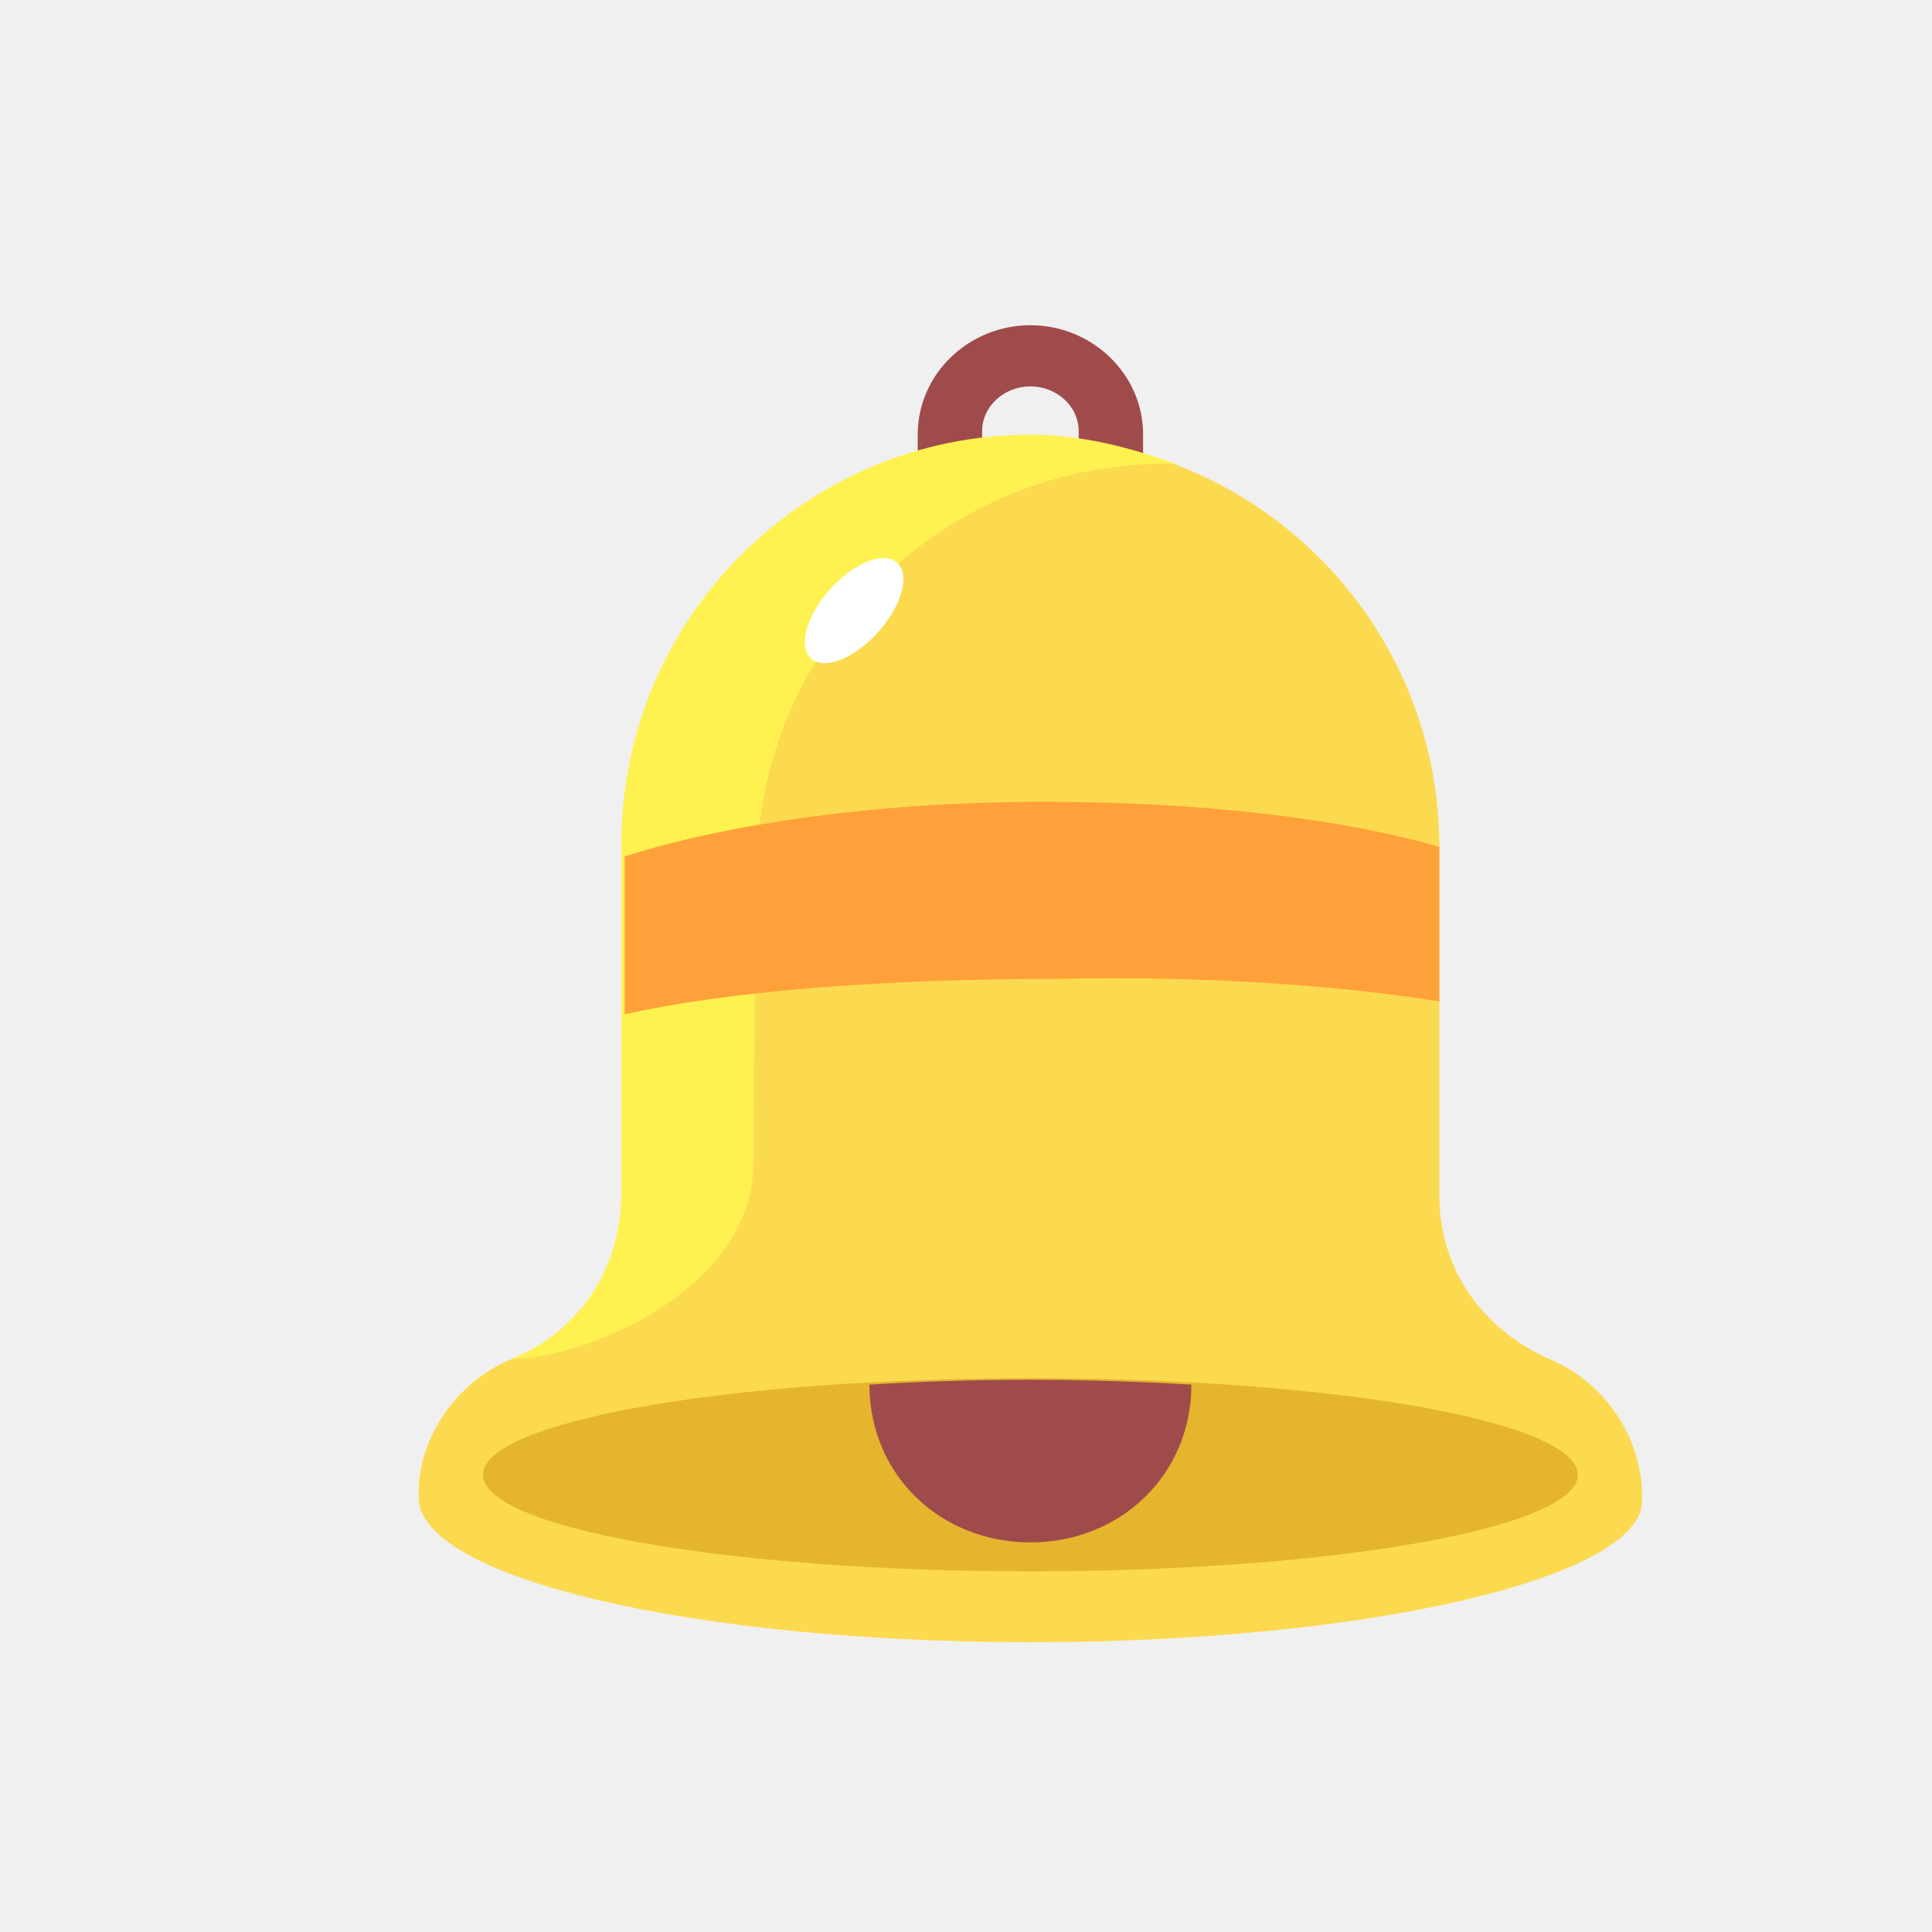
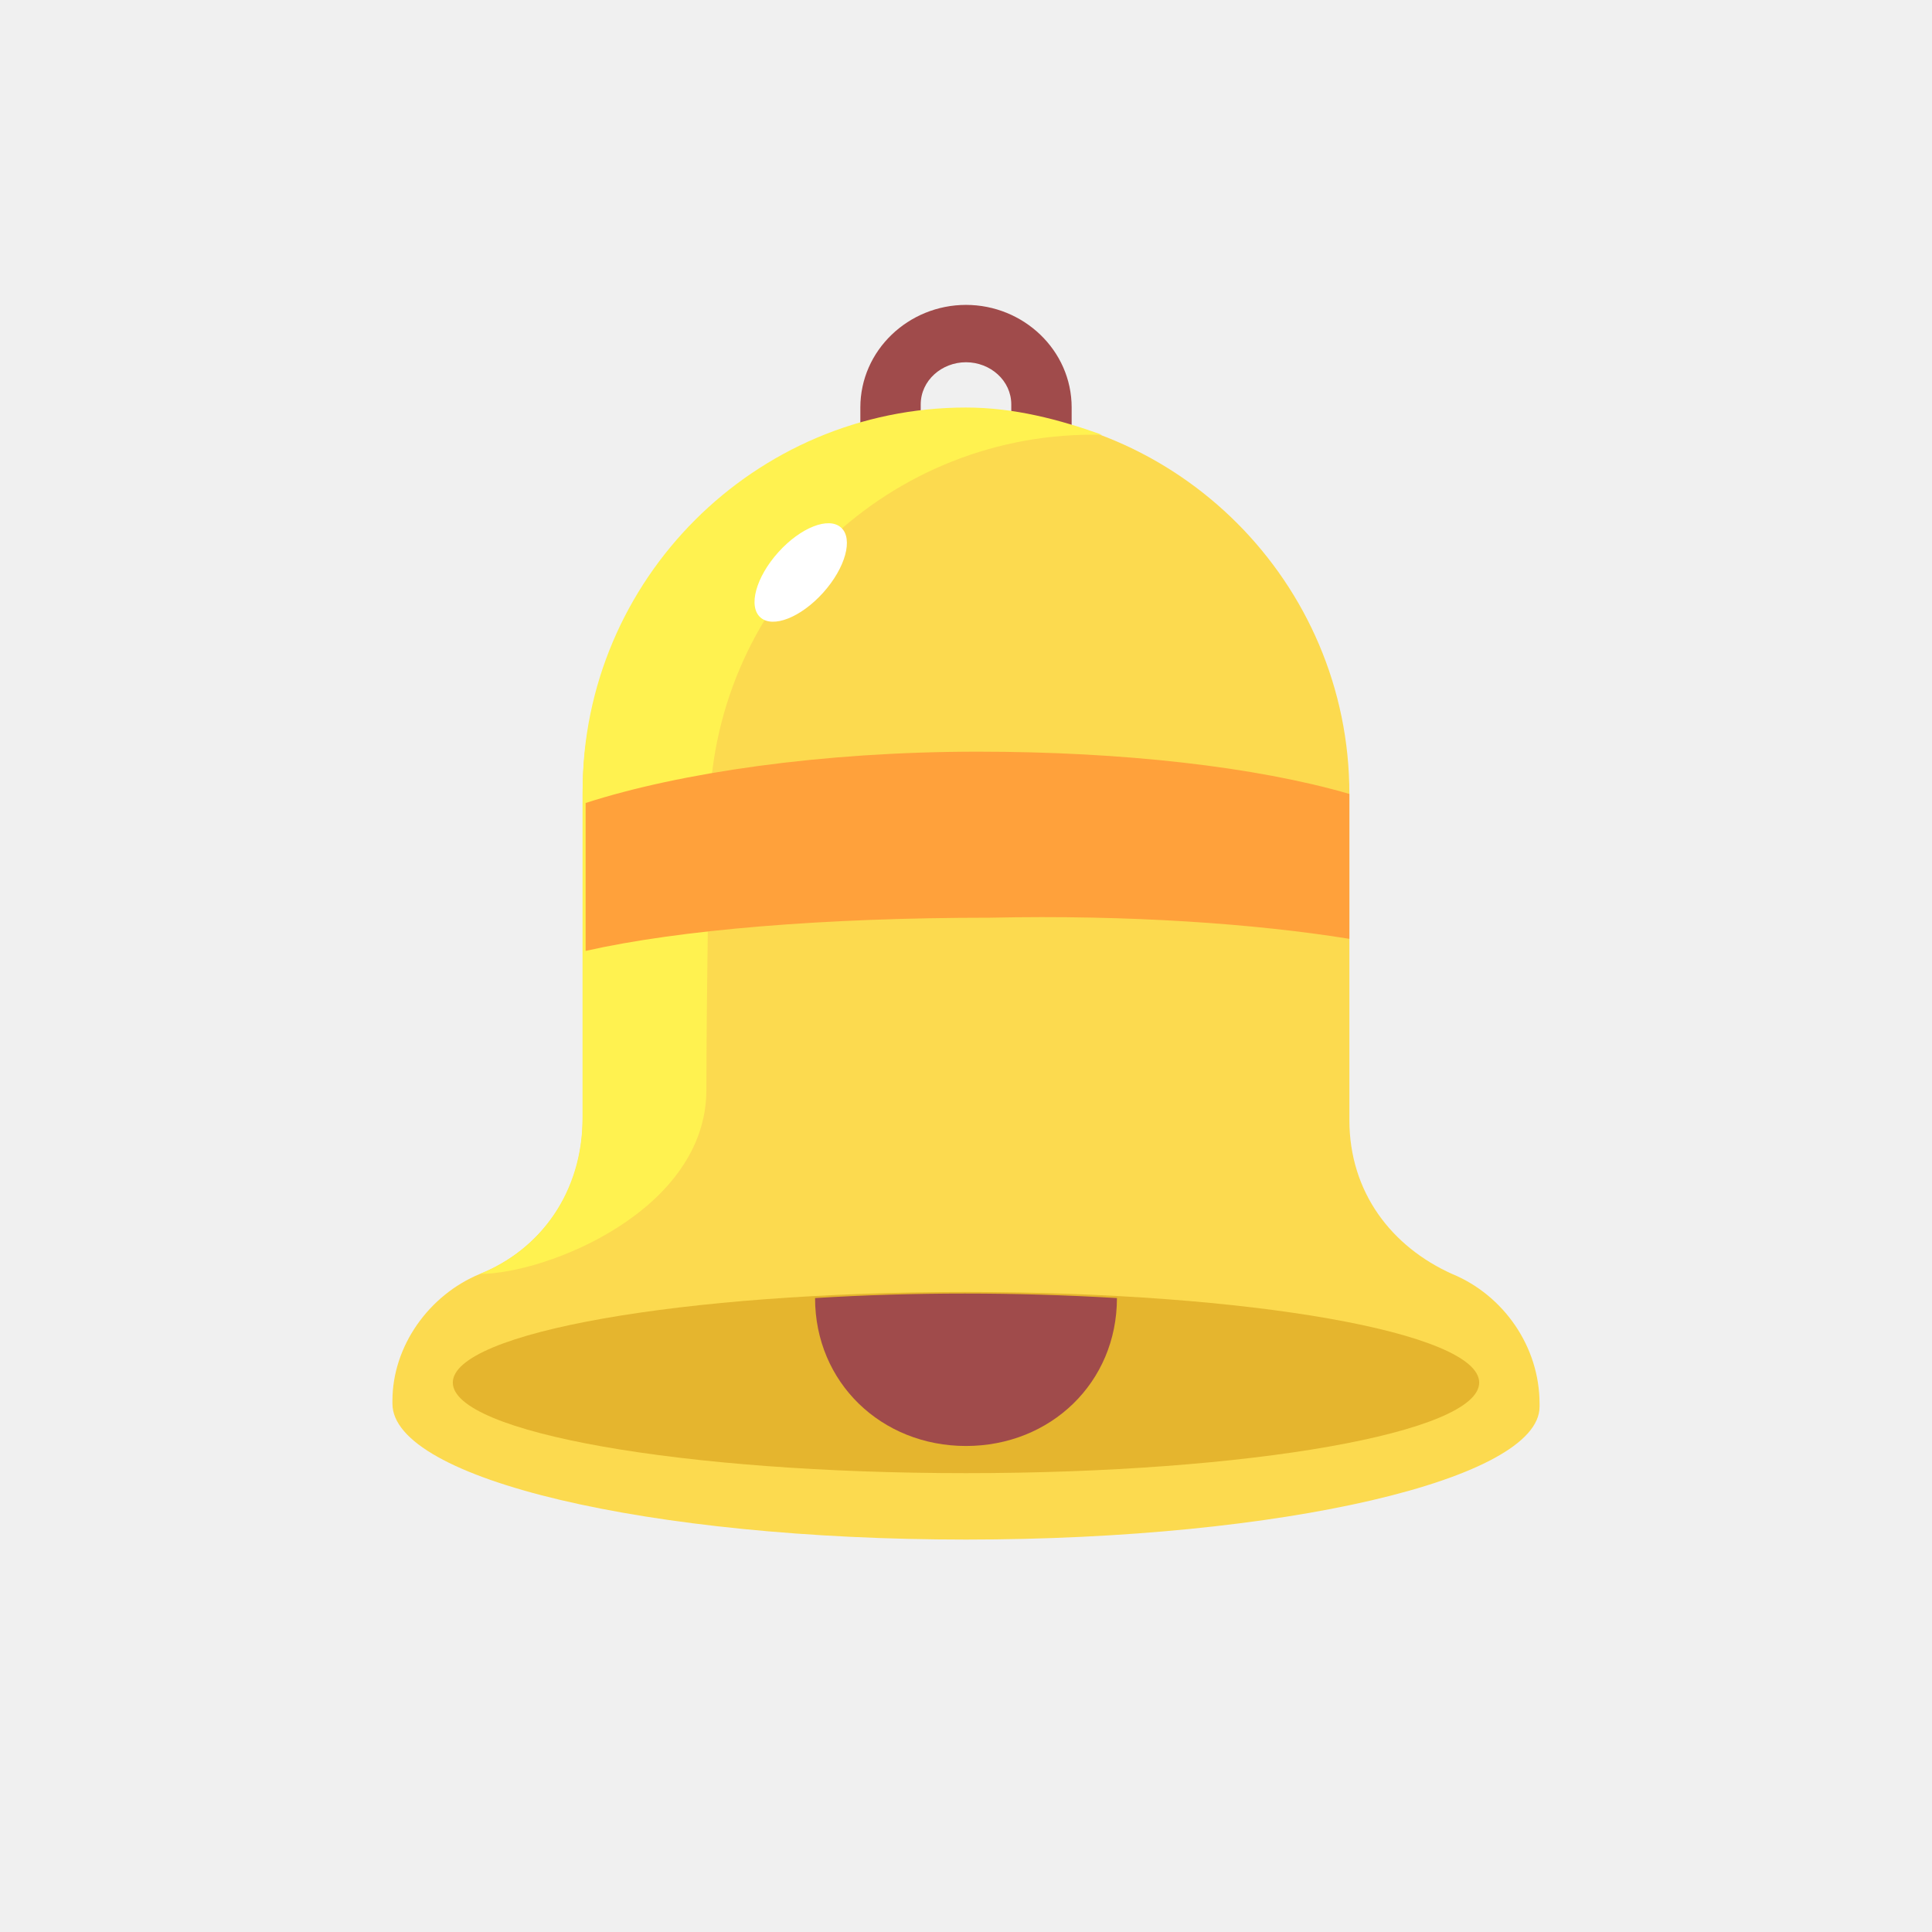
- <svg xmlns="http://www.w3.org/2000/svg" version="1.1" x="0px" y="0px" viewBox="0 0 60 60">
+ <svg xmlns="http://www.w3.org/2000/svg" version="1.1" x="0px" y="0px" viewBox="0 0 64 64">
  <g>
    <g>
      <path fill="#A04B4B" d="M35.5,15h-2v-1.6c0-0.8-0.7-1.4-1.5-1.4s-1.5,0.6-1.5,1.4V15h-2v-1.5c0-1.9,1.6-3.4,3.5-3.4    s3.5,1.5,3.5,3.4V15z" />
    </g>
    <g>
      <path fill="#FCDA4F" d="M48.1,42.2c-2-0.9-3.4-2.7-3.4-5.1V26.3c0-7-5.7-12.7-12.7-12.7s-12.7,5.7-12.7,12.7c0,0,0,7.9,0,10.8     c0,2.4-1.4,4.3-3.4,5.1c-1.7,0.7-2.9,2.4-2.9,4.2v0.1C13,49,21.5,51,32,51s19-2,19-4.4v-0.1C51,44.6,49.8,42.9,48.1,42.2z" />
    </g>
    <g>
      <path fill="#FFF250" d="M15.9,42.2c2.2,0,7.5-2.1,7.5-6.1c0-2.9,0.1-9,0.1-9c0-7,5.7-12.7,12.7-12.7c0.1,0,0.2,0,0.3,0     c-1.4-0.5-2.9-0.9-4.5-0.9c-7,0-12.7,5.7-12.7,12.7c0,0,0,7.9,0,10.8C19.3,39.5,17.9,41.4,15.9,42.2L15.9,42.2z" />
    </g>
    <g>
      <ellipse fill="#E5B52E" cx="32" cy="45.8" rx="17" ry="3" />
    </g>
    <g>
      <path fill="#A04B4B" d="M37,43c0,2.8-2.2,4.9-5,4.9s-5-2.1-5-4.9l0,0C30.3,42.8,33.6,42.8,37,43L37,43z" />
    </g>
    <g>
      <ellipse transform="matrix(0.6684 -0.7438 0.7438 0.6684 -5.32 25.9752)" fill="#FFFFFF" cx="26.5" cy="19" rx="2" ry="1" />
    </g>
    <g>
      <path fill="#FFA13B" d="M44.7,31.1v-4.8c-3.1-0.9-7.5-1.4-12.3-1.4c-5.2,0-9.9,0.7-13,1.7c0,0.7,0,2.7,0,4.9     c3.1-0.7,7.9-1.1,13.4-1.1C37.4,30.3,41.6,30.6,44.7,31.1z" />
    </g>
  </g>
</svg>
